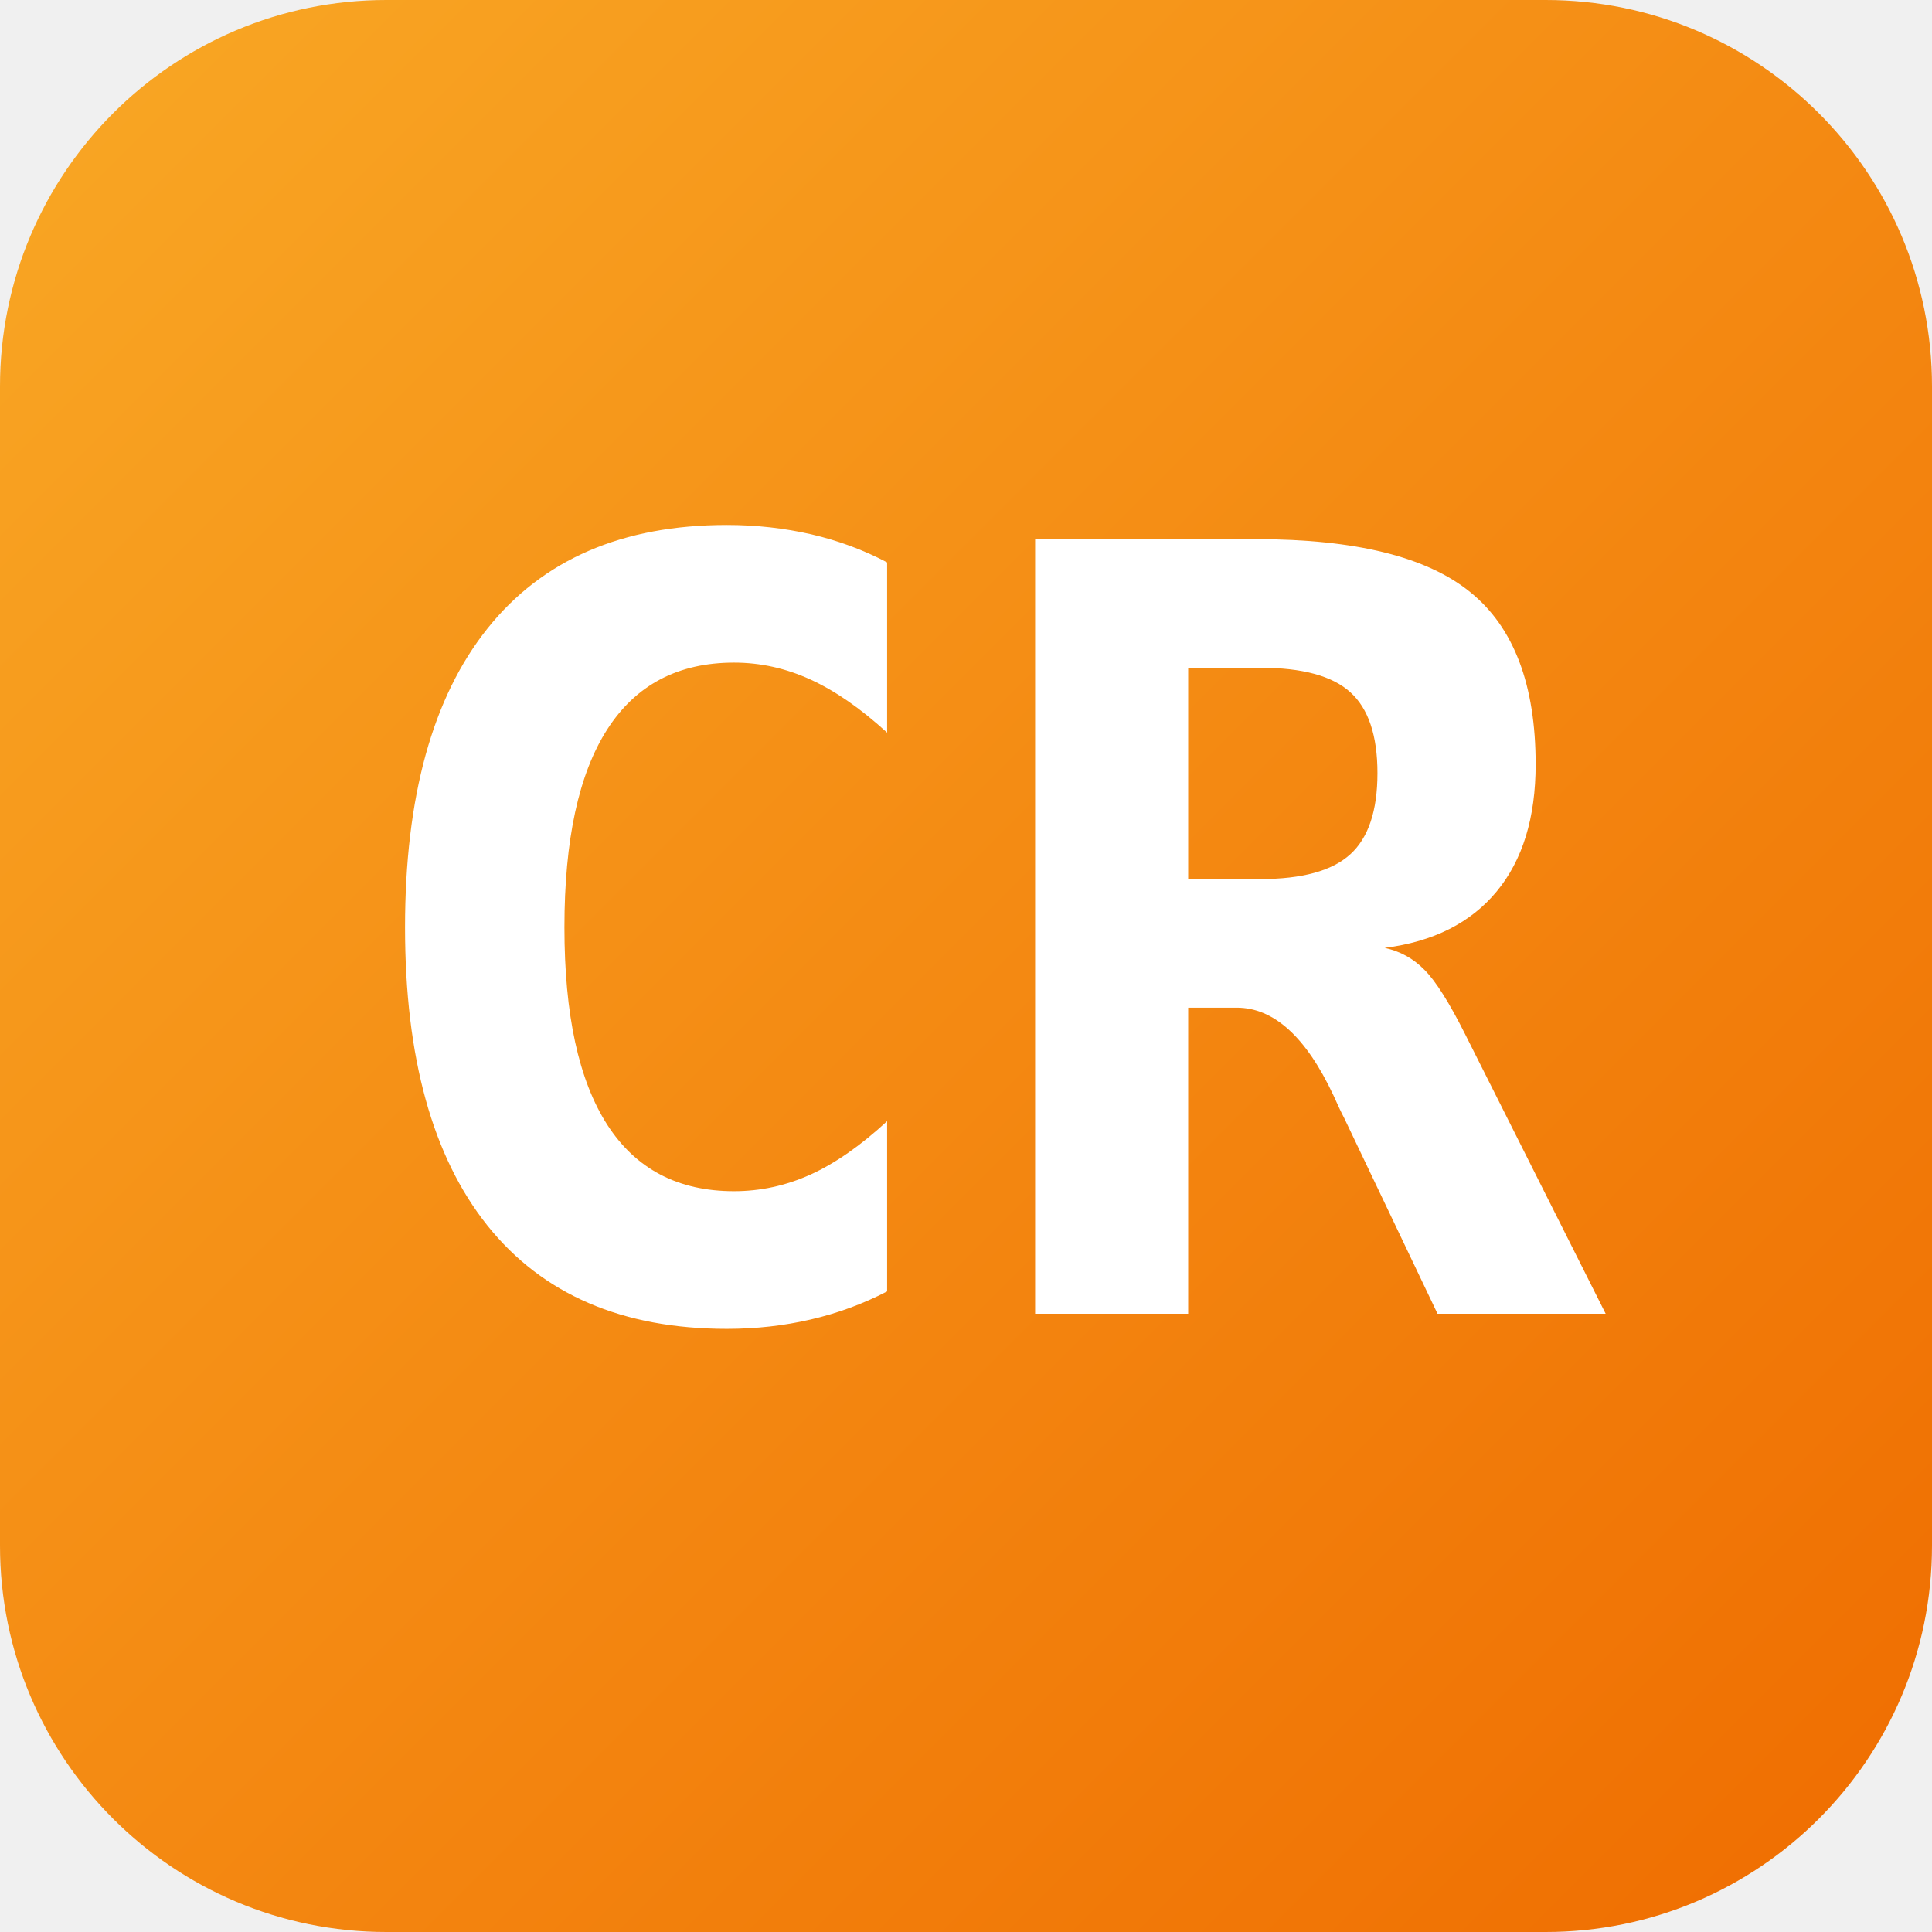
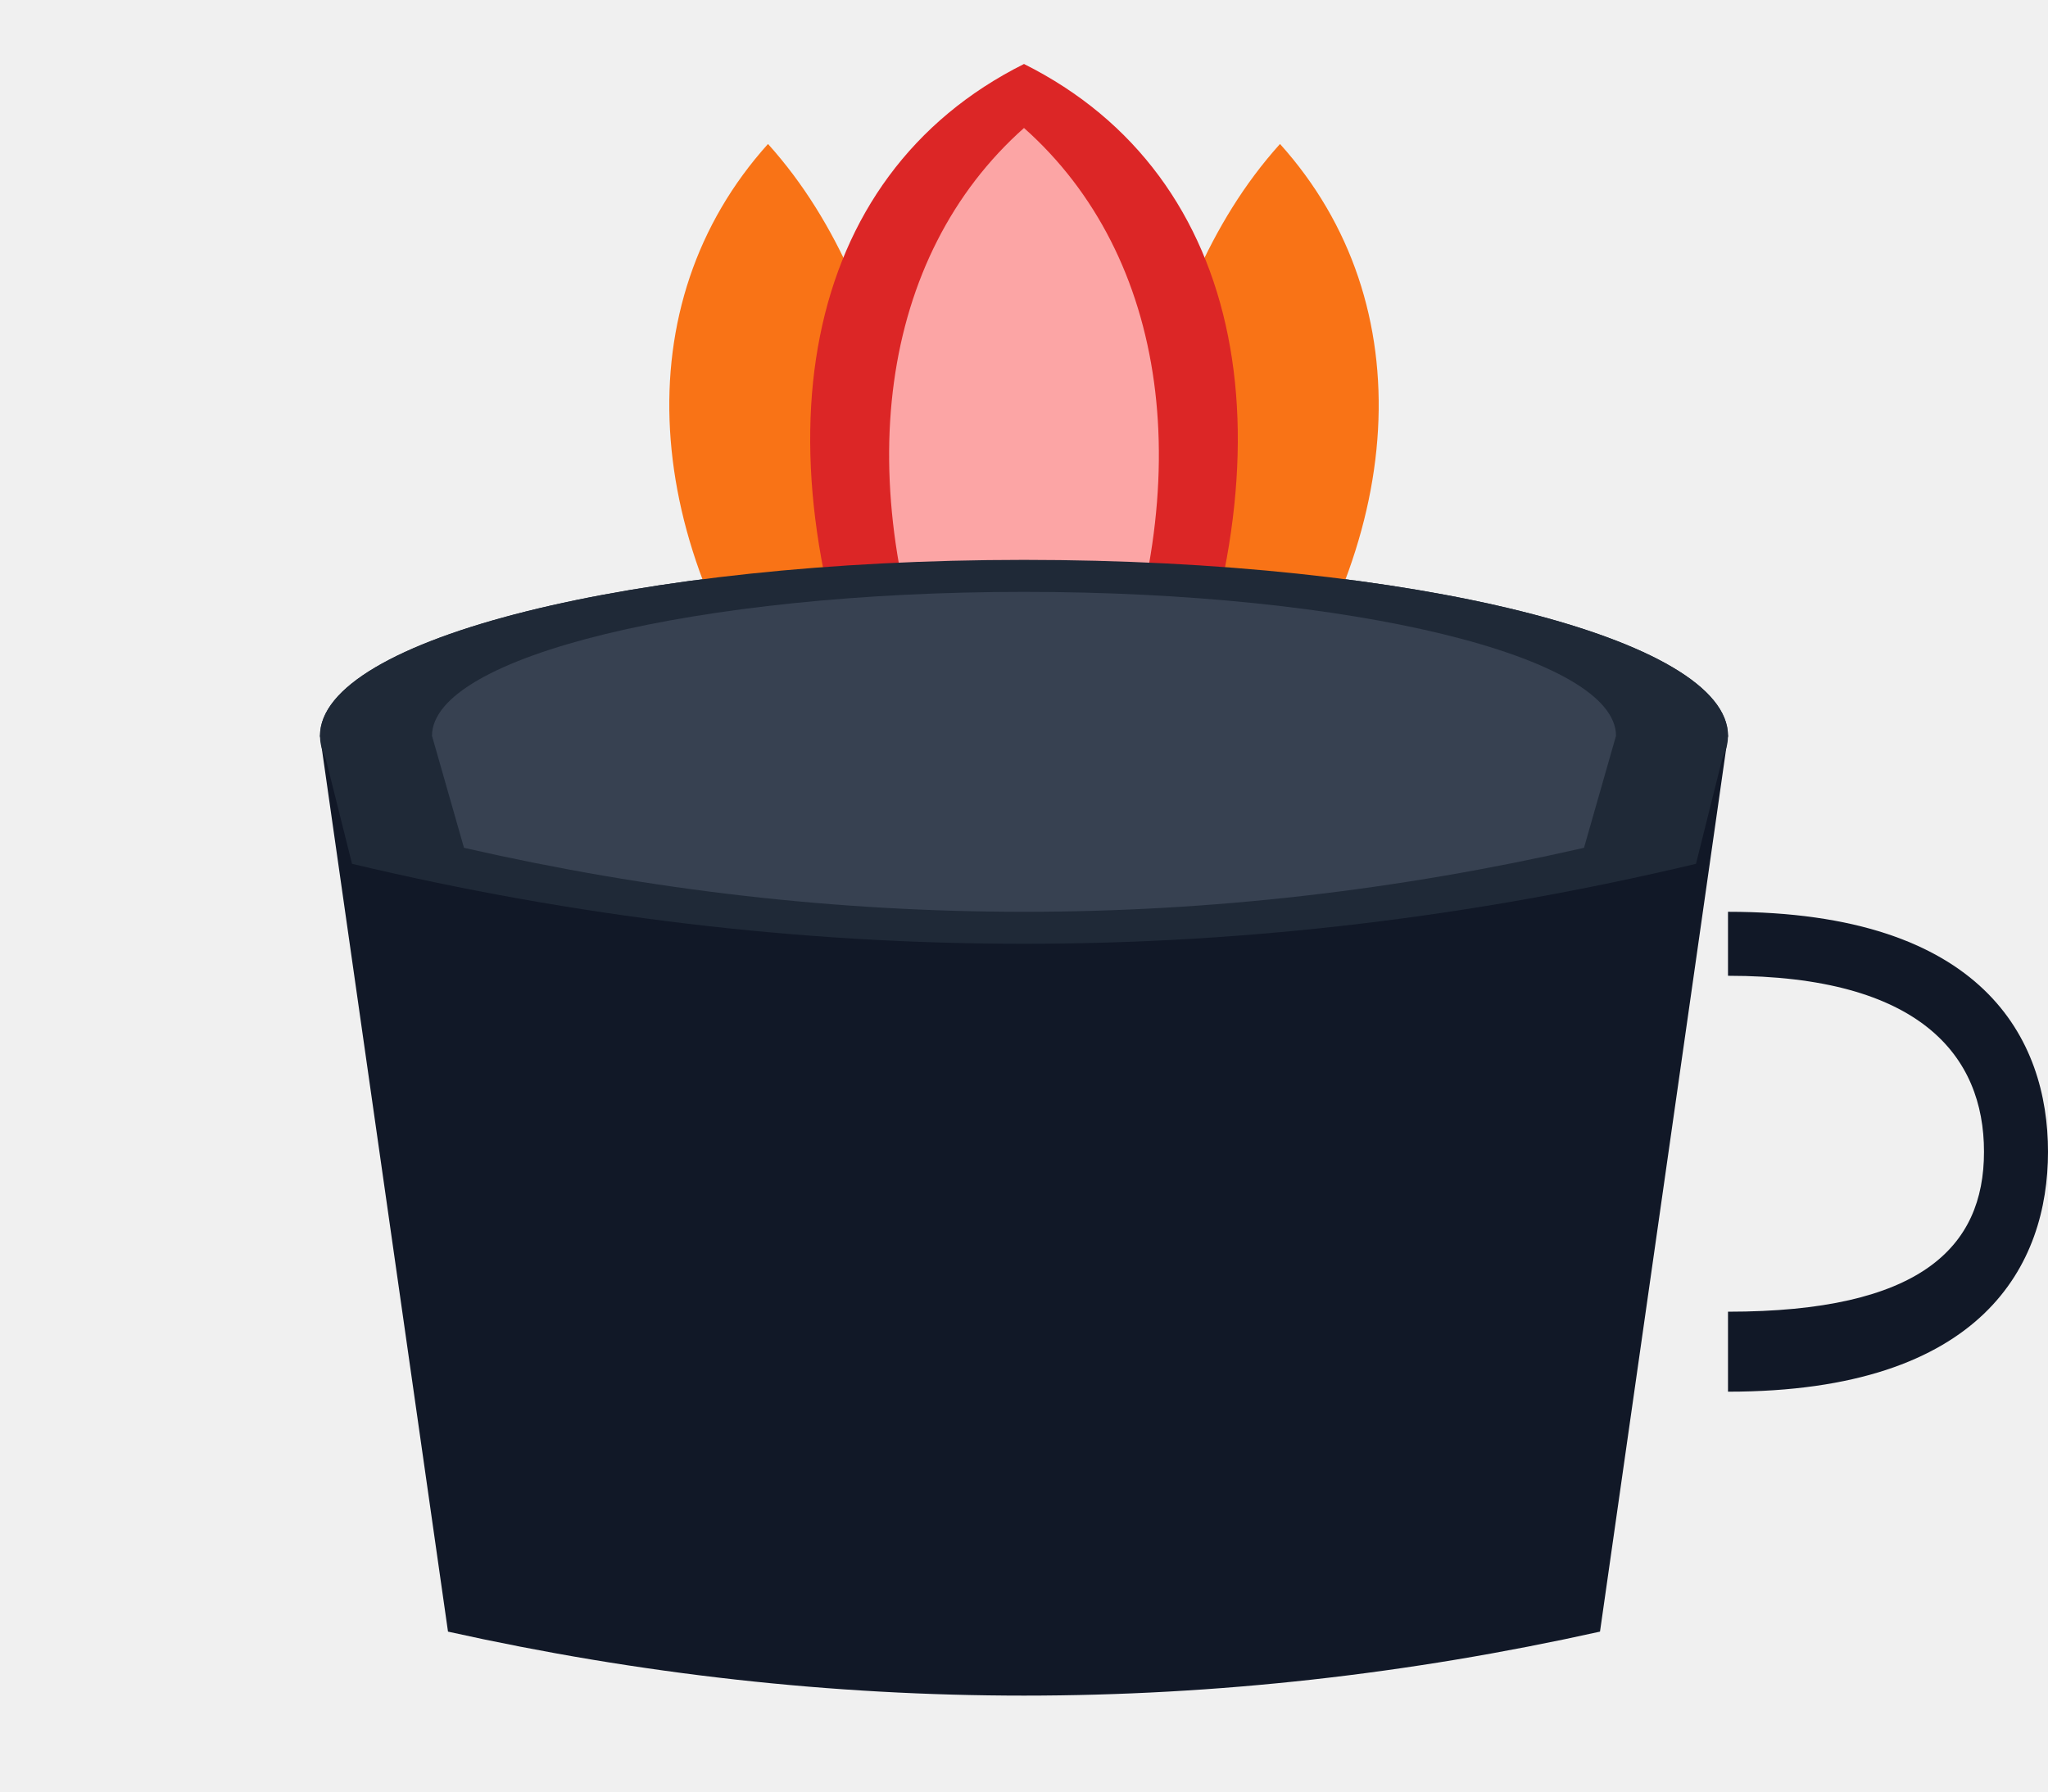
- <svg xmlns="http://www.w3.org/2000/svg" viewBox="0 0 100 100">
-   <defs>
-     <linearGradient id="g" x1="0%" y1="0%" x2="100%" y2="100%">
-       <stop offset="0%" style="stop-color:#f9a825" />
-       <stop offset="100%" style="stop-color:#ef6c00" />
-     </linearGradient>
-   </defs>
-   <rect width="100" height="100" rx="20" fill="url(#g)" />
-   <text x="50" y="68" font-size="55" font-family="monospace" font-weight="bold" fill="white" text-anchor="middle">CR</text>
+ <svg xmlns="http://www.w3.org/2000/svg" viewBox="0 0 128 112">
+   <path d="M 20 46 L 108 46 L 100 102 Q 64 110 28 102 Z" fill="#111827" />
+   <path d="M 108 57 C 124 57 128 65 128 72 C 128 79 124 87 108 87 L 108 82 C 120 82 124 78 124 72 C 124 66 120 61 108 61 Z" fill="#111827" />
+   <ellipse cx="64" cy="46" rx="44" ry="11" fill="#1F2937" />
+   <ellipse cx="64" cy="45" rx="37" ry="9" fill="#374151" />
+   <ellipse cx="64" cy="47" rx="33" ry="7" fill="#2C1810" />
+   <path d="M 50 47 C 40 34 39 19 48 9 C 57 19 57 34 62 47 Z" fill="#F97316" />
+   <path d="M 66 47 C 71 34 71 19 80 9 C 89 19 88 34 78 47 Z" fill="#F97316" />
+   <path d="M 55 47 C 47 28 50 11 64 4 C 78 11 81 28 73 47 Z" fill="#DC2626" />
+   <path d="M 59 45 C 53 30 55 16 64 8 C 73 16 75 30 69 45 Z" fill="#FCA5A5" />
+   <path d="M 20 46 A 44 11 0 0 1 108 46 L 106 54 Q 64 64 22 54 Z" fill="#1F2937" />
+   <path d="M 27 46 A 37 9 0 0 1 101 46 L 99 53 Q 64 61 29 53 Z" fill="#374151" />
</svg>
